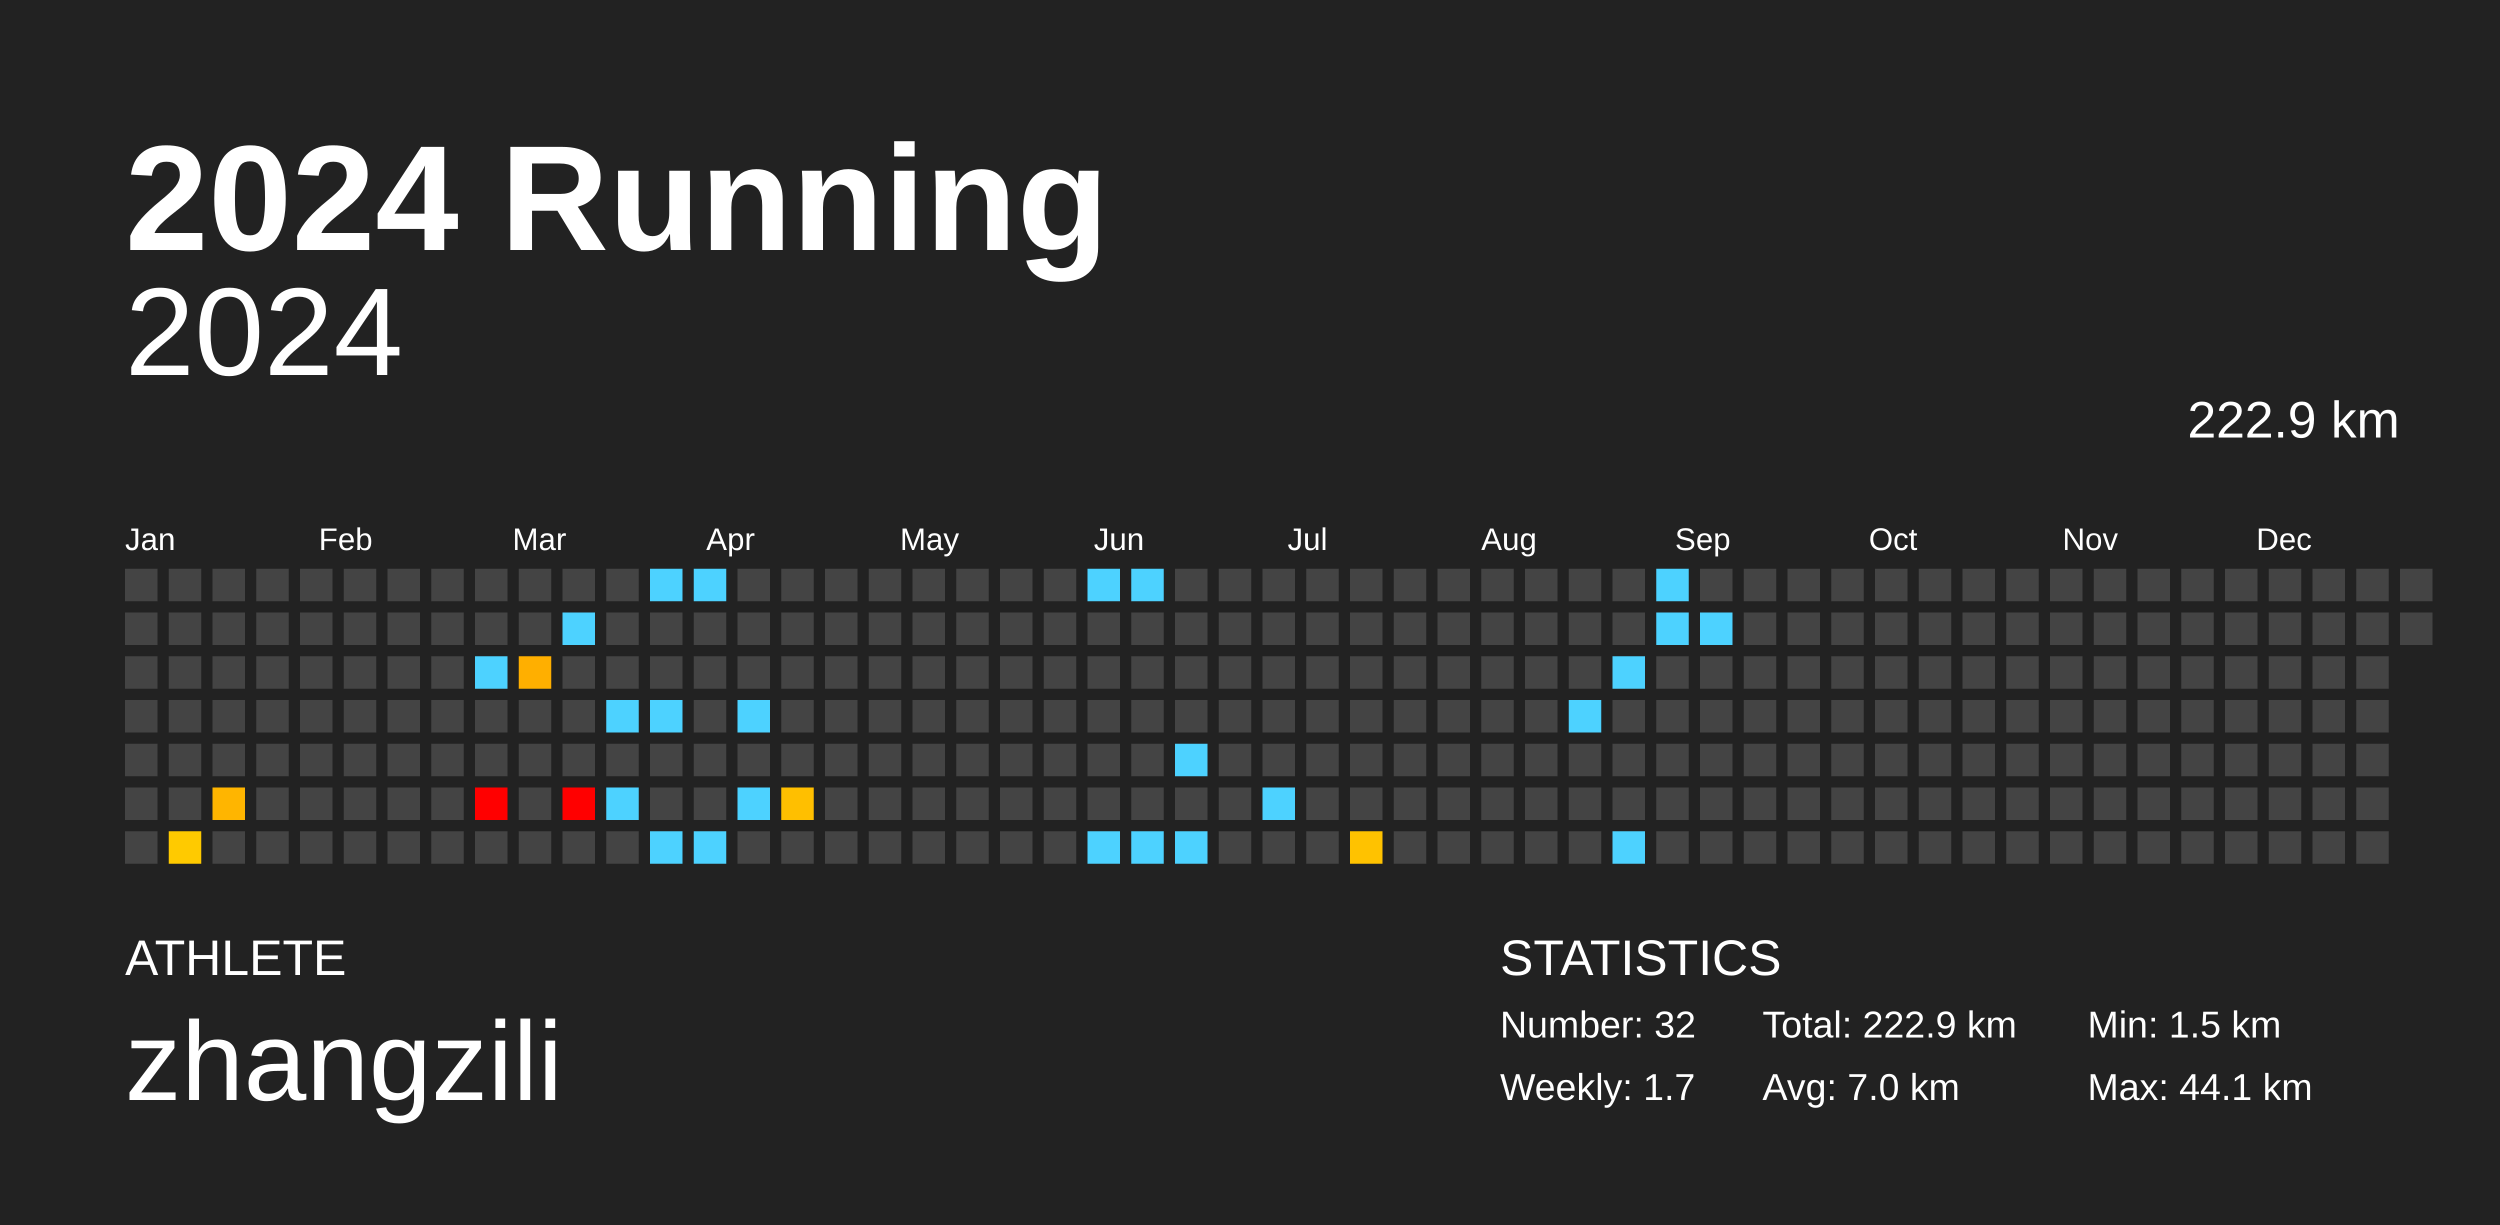
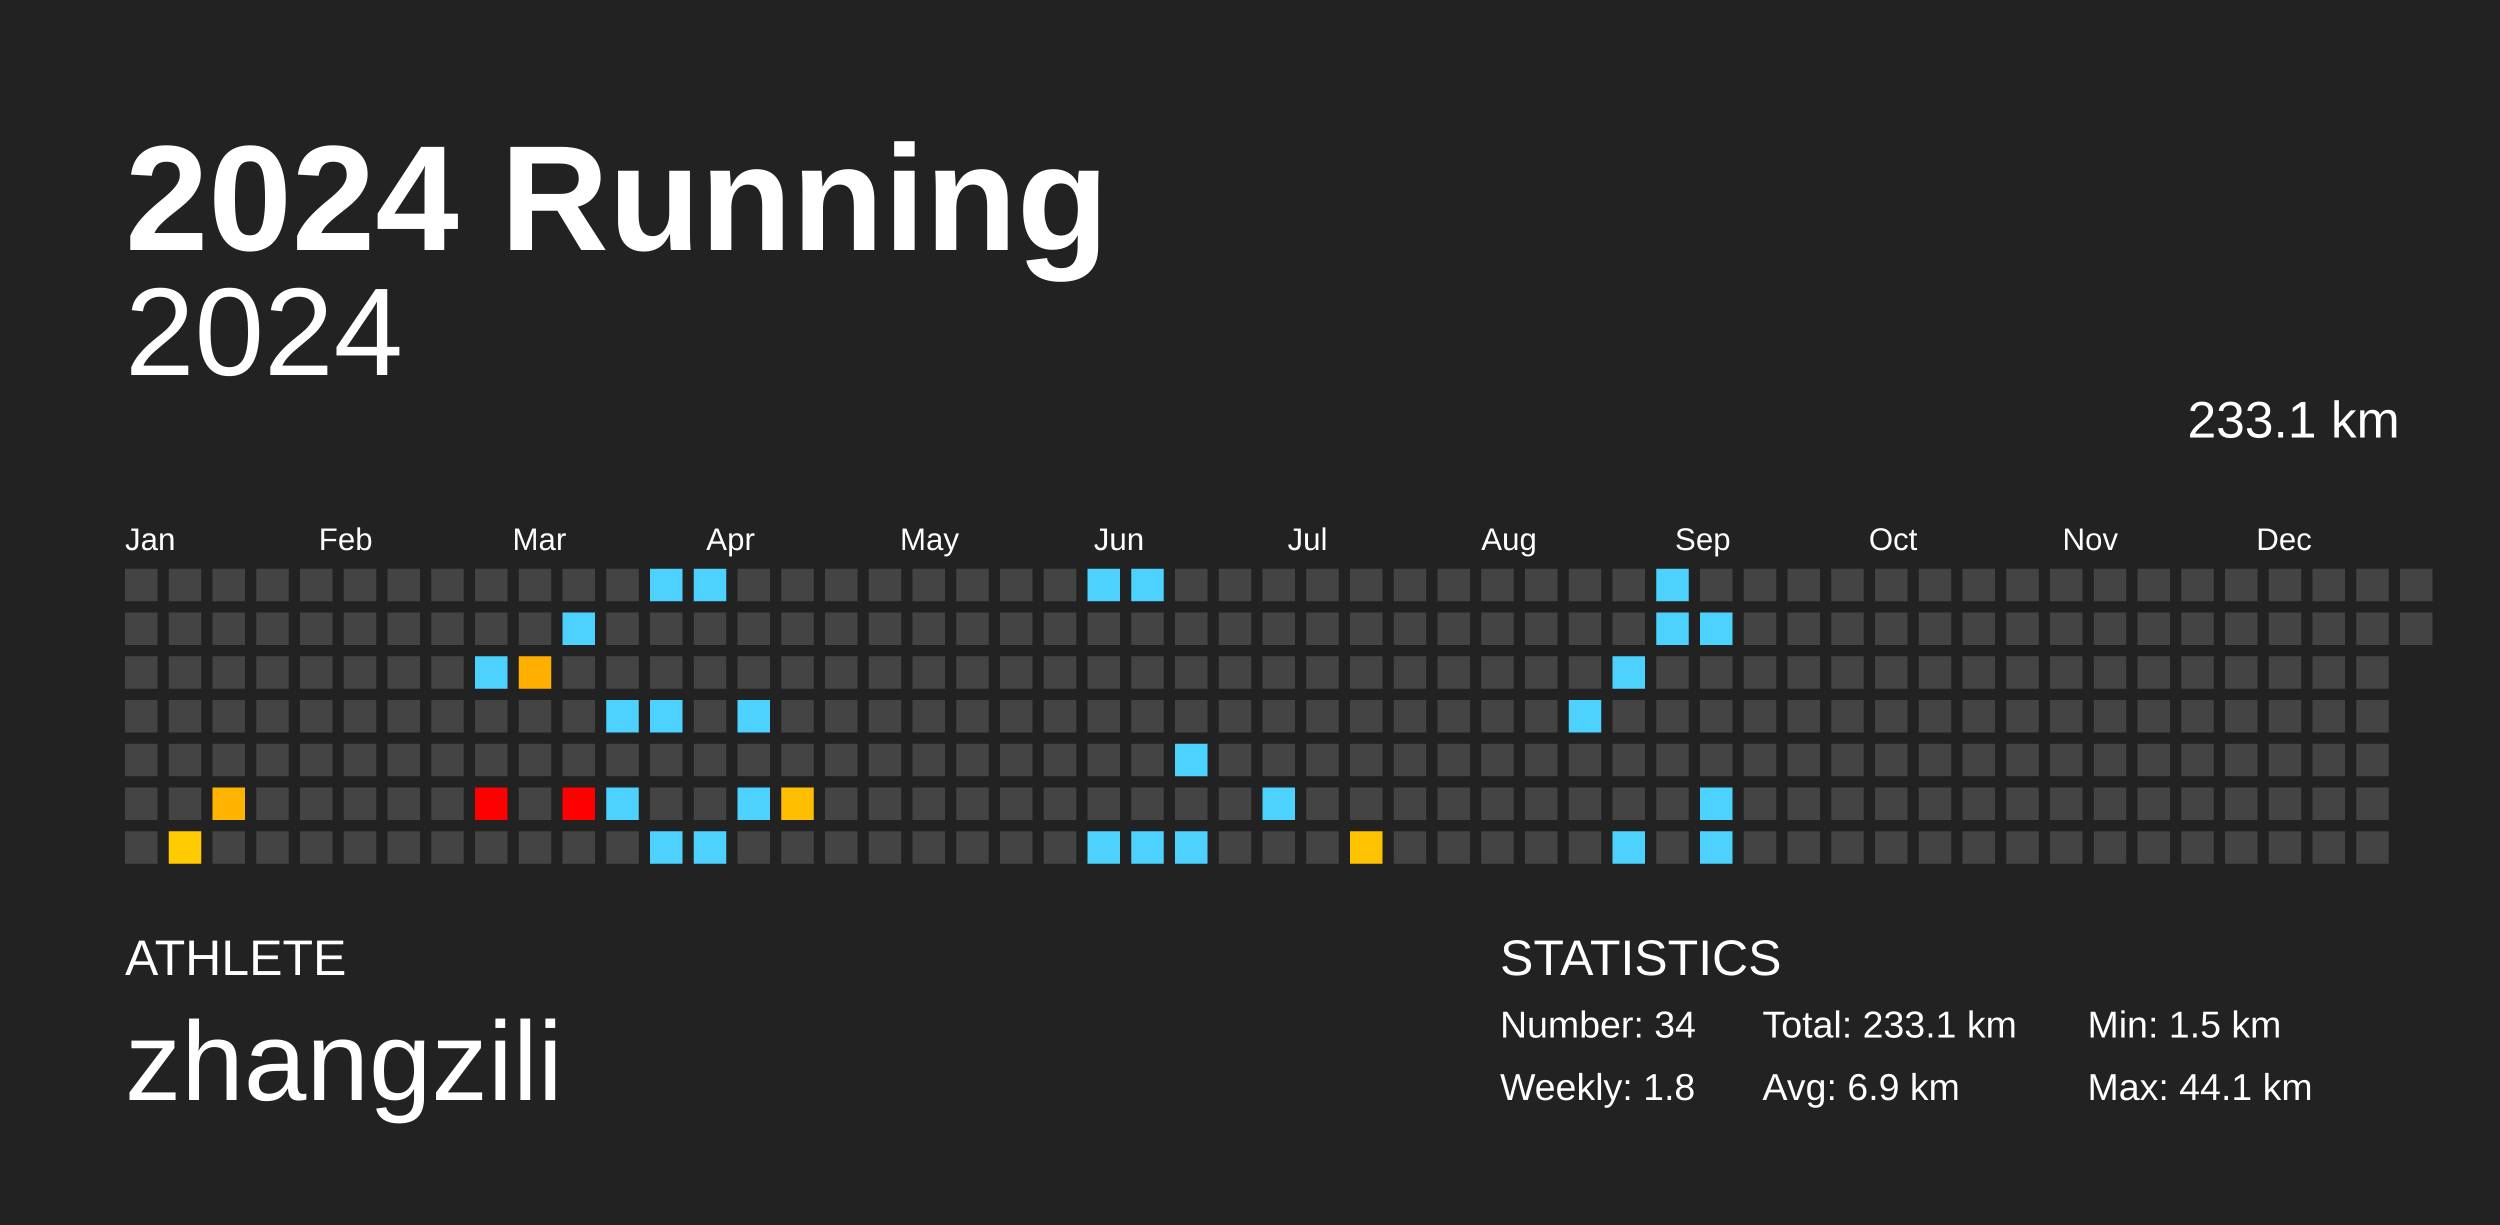
<svg xmlns="http://www.w3.org/2000/svg" baseProfile="full" height="98mm" version="1.1" viewBox="0,0,200,98" width="200mm">
  <defs />
  <rect fill="#222222" height="98" width="200" x="0" y="0" />
  <text fill="#FFFFFF" style="font-size:12px; font-family:Arial; font-weight:bold;" x="10" y="20">2024 Running</text>
  <text fill="#FFFFFF" style="font-size:4px; font-family:Arial" x="10" y="78">ATHLETE</text>
  <text fill="#FFFFFF" style="font-size:9px; font-family:Arial" x="10" y="88">zhangzili</text>
  <text fill="#FFFFFF" style="font-size:4px; font-family:Arial" x="120" y="78">STATISTICS</text>
-   <text fill="#FFFFFF" style="font-size:3px; font-family:Arial" x="120" y="83">Number: 32</text>
-   <text fill="#FFFFFF" style="font-size:3px; font-family:Arial" x="120" y="88">Weekly: 1.7</text>
-   <text fill="#FFFFFF" style="font-size:3px; font-family:Arial" x="141" y="83">Total: 222.9 km</text>
-   <text fill="#FFFFFF" style="font-size:3px; font-family:Arial" x="141" y="88">Avg: 7.0 km</text>
+   <text fill="#FFFFFF" style="font-size:3px; font-family:Arial" x="120" y="83">Number: 34</text>
+   <text fill="#FFFFFF" style="font-size:3px; font-family:Arial" x="120" y="88">Weekly: 1.8</text>
+   <text fill="#FFFFFF" style="font-size:3px; font-family:Arial" x="141" y="83">Total: 233.1 km</text>
+   <text fill="#FFFFFF" style="font-size:3px; font-family:Arial" x="141" y="88">Avg: 6.9 km</text>
  <text fill="#FFFFFF" style="font-size:3px; font-family:Arial" x="167" y="83">Min: 1.5 km</text>
  <text fill="#FFFFFF" style="font-size:3px; font-family:Arial" x="167" y="88">Max: 44.1 km</text>
  <text alignment-baseline="hanging" fill="#FFFFFF" style="font-size:10.0px; font-family:Arial;" x="10" y="30">2024</text>
-   <text alignment-baseline="hanging" fill="#FFFFFF" style="font-size:4.125px; font-family:Arial;" x="175" y="35">222.9 km</text>
+   <text alignment-baseline="hanging" fill="#FFFFFF" style="font-size:4.125px; font-family:Arial;" x="175" y="35">233.1 km</text>
  <text fill="#FFFFFF" style="font-size:2.5px; font-family:Arial" x="10.0" y="44">Jan</text>
  <text fill="#FFFFFF" style="font-size:2.5px; font-family:Arial" x="25.5" y="44">Feb</text>
  <text fill="#FFFFFF" style="font-size:2.5px; font-family:Arial" x="41.0" y="44">Mar</text>
  <text fill="#FFFFFF" style="font-size:2.5px; font-family:Arial" x="56.5" y="44">Apr</text>
  <text fill="#FFFFFF" style="font-size:2.5px; font-family:Arial" x="72.0" y="44">May</text>
  <text fill="#FFFFFF" style="font-size:2.5px; font-family:Arial" x="87.5" y="44">Jun</text>
  <text fill="#FFFFFF" style="font-size:2.5px; font-family:Arial" x="103.0" y="44">Jul</text>
  <text fill="#FFFFFF" style="font-size:2.5px; font-family:Arial" x="118.5" y="44">Aug</text>
  <text fill="#FFFFFF" style="font-size:2.5px; font-family:Arial" x="134.0" y="44">Sep</text>
  <text fill="#FFFFFF" style="font-size:2.5px; font-family:Arial" x="149.5" y="44">Oct</text>
  <text fill="#FFFFFF" style="font-size:2.5px; font-family:Arial" x="165.0" y="44">Nov</text>
  <text fill="#FFFFFF" style="font-size:2.5px; font-family:Arial" x="180.5" y="44">Dec</text>
  <rect fill="#444444" height="2.6" width="2.6" x="10.0" y="45.5" />
  <rect fill="#444444" height="2.6" width="2.6" x="10.0" y="49.0" />
  <rect fill="#444444" height="2.6" width="2.6" x="10.0" y="52.5" />
  <rect fill="#444444" height="2.6" width="2.6" x="10.0" y="56.0" />
  <rect fill="#444444" height="2.6" width="2.6" x="10.0" y="59.5" />
  <rect fill="#444444" height="2.6" width="2.6" x="10.0" y="63.0" />
  <rect fill="#444444" height="2.6" width="2.6" x="10.0" y="66.5" />
  <rect fill="#444444" height="2.6" width="2.6" x="13.5" y="45.5" />
  <rect fill="#444444" height="2.6" width="2.6" x="13.5" y="49.0" />
  <rect fill="#444444" height="2.6" width="2.6" x="13.5" y="52.5" />
  <rect fill="#444444" height="2.6" width="2.6" x="13.5" y="56.0" />
  <rect fill="#444444" height="2.6" width="2.6" x="13.5" y="59.5" />
  <rect fill="#444444" height="2.6" width="2.6" x="13.5" y="63.0" />
  <rect fill="#ffca00" height="2.6" width="2.6" x="13.5" y="66.5" />
  <rect fill="#444444" height="2.6" width="2.6" x="17.0" y="45.5" />
  <rect fill="#444444" height="2.6" width="2.6" x="17.0" y="49.0" />
  <rect fill="#444444" height="2.6" width="2.6" x="17.0" y="52.5" />
  <rect fill="#444444" height="2.6" width="2.6" x="17.0" y="56.0" />
  <rect fill="#444444" height="2.6" width="2.6" x="17.0" y="59.5" />
  <rect fill="#ffb500" height="2.6" width="2.6" x="17.0" y="63.0" />
  <rect fill="#444444" height="2.6" width="2.6" x="17.0" y="66.5" />
  <rect fill="#444444" height="2.6" width="2.6" x="20.5" y="45.5" />
  <rect fill="#444444" height="2.6" width="2.6" x="20.5" y="49.0" />
  <rect fill="#444444" height="2.6" width="2.6" x="20.5" y="52.5" />
  <rect fill="#444444" height="2.6" width="2.6" x="20.5" y="56.0" />
  <rect fill="#444444" height="2.6" width="2.6" x="20.5" y="59.5" />
  <rect fill="#444444" height="2.6" width="2.6" x="20.5" y="63.0" />
  <rect fill="#444444" height="2.6" width="2.6" x="20.5" y="66.5" />
  <rect fill="#444444" height="2.6" width="2.6" x="24.0" y="45.5" />
  <rect fill="#444444" height="2.6" width="2.6" x="24.0" y="49.0" />
  <rect fill="#444444" height="2.6" width="2.6" x="24.0" y="52.5" />
  <rect fill="#444444" height="2.6" width="2.6" x="24.0" y="56.0" />
  <rect fill="#444444" height="2.6" width="2.6" x="24.0" y="59.5" />
  <rect fill="#444444" height="2.6" width="2.6" x="24.0" y="63.0" />
  <rect fill="#444444" height="2.6" width="2.6" x="24.0" y="66.5" />
  <rect fill="#444444" height="2.6" width="2.6" x="27.5" y="45.5" />
  <rect fill="#444444" height="2.6" width="2.6" x="27.5" y="49.0" />
  <rect fill="#444444" height="2.6" width="2.6" x="27.5" y="52.5" />
  <rect fill="#444444" height="2.6" width="2.6" x="27.5" y="56.0" />
  <rect fill="#444444" height="2.6" width="2.6" x="27.5" y="59.5" />
  <rect fill="#444444" height="2.6" width="2.6" x="27.5" y="63.0" />
  <rect fill="#444444" height="2.6" width="2.6" x="27.5" y="66.5" />
  <rect fill="#444444" height="2.6" width="2.6" x="31.0" y="45.5" />
  <rect fill="#444444" height="2.6" width="2.6" x="31.0" y="49.0" />
  <rect fill="#444444" height="2.6" width="2.6" x="31.0" y="52.5" />
  <rect fill="#444444" height="2.6" width="2.6" x="31.0" y="56.0" />
  <rect fill="#444444" height="2.6" width="2.6" x="31.0" y="59.5" />
  <rect fill="#444444" height="2.6" width="2.6" x="31.0" y="63.0" />
  <rect fill="#444444" height="2.6" width="2.6" x="31.0" y="66.5" />
  <rect fill="#444444" height="2.6" width="2.6" x="34.5" y="45.5" />
  <rect fill="#444444" height="2.6" width="2.6" x="34.5" y="49.0" />
  <rect fill="#444444" height="2.6" width="2.6" x="34.5" y="52.5" />
  <rect fill="#444444" height="2.6" width="2.6" x="34.5" y="56.0" />
  <rect fill="#444444" height="2.6" width="2.6" x="34.5" y="59.5" />
  <rect fill="#444444" height="2.6" width="2.6" x="34.5" y="63.0" />
  <rect fill="#444444" height="2.6" width="2.6" x="34.5" y="66.5" />
  <rect fill="#444444" height="2.6" width="2.6" x="38.0" y="45.5" />
  <rect fill="#444444" height="2.6" width="2.6" x="38.0" y="49.0" />
  <rect fill="#4dd2ff" height="2.6" width="2.6" x="38.0" y="52.5" />
  <rect fill="#444444" height="2.6" width="2.6" x="38.0" y="56.0" />
  <rect fill="#444444" height="2.6" width="2.6" x="38.0" y="59.5" />
  <rect fill="red" height="2.6" width="2.6" x="38.0" y="63.0" />
  <rect fill="#444444" height="2.6" width="2.6" x="38.0" y="66.5" />
  <rect fill="#444444" height="2.6" width="2.6" x="41.5" y="45.5" />
  <rect fill="#444444" height="2.6" width="2.6" x="41.5" y="49.0" />
  <rect fill="#ffaf00" height="2.6" width="2.6" x="41.5" y="52.5" />
  <rect fill="#444444" height="2.6" width="2.6" x="41.5" y="56.0" />
  <rect fill="#444444" height="2.6" width="2.6" x="41.5" y="59.5" />
  <rect fill="#444444" height="2.6" width="2.6" x="41.5" y="63.0" />
  <rect fill="#444444" height="2.6" width="2.6" x="41.5" y="66.5" />
  <rect fill="#444444" height="2.6" width="2.6" x="45.0" y="45.5" />
  <rect fill="#4dd2ff" height="2.6" width="2.6" x="45.0" y="49.0" />
  <rect fill="#444444" height="2.6" width="2.6" x="45.0" y="52.5" />
  <rect fill="#444444" height="2.6" width="2.6" x="45.0" y="56.0" />
  <rect fill="#444444" height="2.6" width="2.6" x="45.0" y="59.5" />
  <rect fill="red" height="2.6" width="2.6" x="45.0" y="63.0" />
  <rect fill="#444444" height="2.6" width="2.6" x="45.0" y="66.5" />
  <rect fill="#444444" height="2.6" width="2.6" x="48.5" y="45.5" />
  <rect fill="#444444" height="2.6" width="2.6" x="48.5" y="49.0" />
  <rect fill="#444444" height="2.6" width="2.6" x="48.5" y="52.5" />
  <rect fill="#4dd2ff" height="2.6" width="2.6" x="48.5" y="56.0" />
  <rect fill="#444444" height="2.6" width="2.6" x="48.5" y="59.5" />
  <rect fill="#4dd2ff" height="2.6" width="2.6" x="48.5" y="63.0" />
  <rect fill="#444444" height="2.6" width="2.6" x="48.5" y="66.5" />
  <rect fill="#4dd2ff" height="2.6" width="2.6" x="52.0" y="45.5" />
  <rect fill="#444444" height="2.6" width="2.6" x="52.0" y="49.0" />
  <rect fill="#444444" height="2.6" width="2.6" x="52.0" y="52.5" />
  <rect fill="#4dd2ff" height="2.6" width="2.6" x="52.0" y="56.0" />
  <rect fill="#444444" height="2.6" width="2.6" x="52.0" y="59.5" />
  <rect fill="#444444" height="2.6" width="2.6" x="52.0" y="63.0" />
  <rect fill="#4dd2ff" height="2.6" width="2.6" x="52.0" y="66.5" />
  <rect fill="#4dd2ff" height="2.6" width="2.6" x="55.5" y="45.5" />
  <rect fill="#444444" height="2.6" width="2.6" x="55.5" y="49.0" />
  <rect fill="#444444" height="2.6" width="2.6" x="55.5" y="52.5" />
  <rect fill="#444444" height="2.6" width="2.6" x="55.5" y="56.0" />
  <rect fill="#444444" height="2.6" width="2.6" x="55.5" y="59.5" />
  <rect fill="#444444" height="2.6" width="2.6" x="55.5" y="63.0" />
  <rect fill="#4dd2ff" height="2.6" width="2.6" x="55.5" y="66.5" />
  <rect fill="#444444" height="2.6" width="2.6" x="59.0" y="45.5" />
  <rect fill="#444444" height="2.6" width="2.6" x="59.0" y="49.0" />
  <rect fill="#444444" height="2.6" width="2.6" x="59.0" y="52.5" />
  <rect fill="#4dd2ff" height="2.6" width="2.6" x="59.0" y="56.0" />
  <rect fill="#444444" height="2.6" width="2.6" x="59.0" y="59.5" />
  <rect fill="#4dd2ff" height="2.6" width="2.6" x="59.0" y="63.0" />
  <rect fill="#444444" height="2.6" width="2.6" x="59.0" y="66.5" />
  <rect fill="#444444" height="2.6" width="2.6" x="62.5" y="45.5" />
  <rect fill="#444444" height="2.6" width="2.6" x="62.5" y="49.0" />
  <rect fill="#444444" height="2.6" width="2.6" x="62.5" y="52.5" />
  <rect fill="#444444" height="2.6" width="2.6" x="62.5" y="56.0" />
  <rect fill="#444444" height="2.6" width="2.6" x="62.5" y="59.5" />
  <rect fill="#ffbf00" height="2.6" width="2.6" x="62.5" y="63.0" />
  <rect fill="#444444" height="2.6" width="2.6" x="62.5" y="66.5" />
  <rect fill="#444444" height="2.6" width="2.6" x="66.0" y="45.5" />
  <rect fill="#444444" height="2.6" width="2.6" x="66.0" y="49.0" />
  <rect fill="#444444" height="2.6" width="2.6" x="66.0" y="52.5" />
  <rect fill="#444444" height="2.6" width="2.6" x="66.0" y="56.0" />
  <rect fill="#444444" height="2.6" width="2.6" x="66.0" y="59.5" />
  <rect fill="#444444" height="2.6" width="2.6" x="66.0" y="63.0" />
  <rect fill="#444444" height="2.6" width="2.6" x="66.0" y="66.5" />
  <rect fill="#444444" height="2.6" width="2.6" x="69.5" y="45.5" />
  <rect fill="#444444" height="2.6" width="2.6" x="69.5" y="49.0" />
  <rect fill="#444444" height="2.6" width="2.6" x="69.5" y="52.5" />
  <rect fill="#444444" height="2.6" width="2.6" x="69.5" y="56.0" />
  <rect fill="#444444" height="2.6" width="2.6" x="69.5" y="59.5" />
  <rect fill="#444444" height="2.6" width="2.6" x="69.5" y="63.0" />
  <rect fill="#444444" height="2.6" width="2.6" x="69.5" y="66.5" />
  <rect fill="#444444" height="2.6" width="2.6" x="73.0" y="45.5" />
  <rect fill="#444444" height="2.6" width="2.6" x="73.0" y="49.0" />
  <rect fill="#444444" height="2.6" width="2.6" x="73.0" y="52.5" />
  <rect fill="#444444" height="2.6" width="2.6" x="73.0" y="56.0" />
  <rect fill="#444444" height="2.6" width="2.6" x="73.0" y="59.5" />
  <rect fill="#444444" height="2.6" width="2.6" x="73.0" y="63.0" />
  <rect fill="#444444" height="2.6" width="2.6" x="73.0" y="66.5" />
  <rect fill="#444444" height="2.6" width="2.6" x="76.5" y="45.5" />
  <rect fill="#444444" height="2.6" width="2.6" x="76.5" y="49.0" />
  <rect fill="#444444" height="2.6" width="2.6" x="76.5" y="52.5" />
  <rect fill="#444444" height="2.6" width="2.6" x="76.5" y="56.0" />
  <rect fill="#444444" height="2.6" width="2.6" x="76.5" y="59.5" />
  <rect fill="#444444" height="2.6" width="2.6" x="76.5" y="63.0" />
  <rect fill="#444444" height="2.6" width="2.6" x="76.5" y="66.5" />
  <rect fill="#444444" height="2.6" width="2.6" x="80.0" y="45.5" />
  <rect fill="#444444" height="2.6" width="2.6" x="80.0" y="49.0" />
  <rect fill="#444444" height="2.6" width="2.6" x="80.0" y="52.5" />
  <rect fill="#444444" height="2.6" width="2.6" x="80.0" y="56.0" />
  <rect fill="#444444" height="2.6" width="2.6" x="80.0" y="59.5" />
  <rect fill="#444444" height="2.6" width="2.6" x="80.0" y="63.0" />
  <rect fill="#444444" height="2.6" width="2.6" x="80.0" y="66.5" />
  <rect fill="#444444" height="2.6" width="2.6" x="83.5" y="45.5" />
  <rect fill="#444444" height="2.6" width="2.6" x="83.5" y="49.0" />
  <rect fill="#444444" height="2.6" width="2.6" x="83.5" y="52.5" />
  <rect fill="#444444" height="2.6" width="2.6" x="83.5" y="56.0" />
  <rect fill="#444444" height="2.6" width="2.6" x="83.5" y="59.5" />
  <rect fill="#444444" height="2.6" width="2.6" x="83.5" y="63.0" />
  <rect fill="#444444" height="2.6" width="2.6" x="83.5" y="66.5" />
  <rect fill="#4dd2ff" height="2.6" width="2.6" x="87.0" y="45.5" />
  <rect fill="#444444" height="2.6" width="2.6" x="87.0" y="49.0" />
  <rect fill="#444444" height="2.6" width="2.6" x="87.0" y="52.5" />
  <rect fill="#444444" height="2.6" width="2.6" x="87.0" y="56.0" />
  <rect fill="#444444" height="2.6" width="2.6" x="87.0" y="59.5" />
  <rect fill="#444444" height="2.6" width="2.6" x="87.0" y="63.0" />
  <rect fill="#4dd2ff" height="2.6" width="2.6" x="87.0" y="66.5" />
  <rect fill="#4dd2ff" height="2.6" width="2.6" x="90.5" y="45.5" />
  <rect fill="#444444" height="2.6" width="2.6" x="90.5" y="49.0" />
  <rect fill="#444444" height="2.6" width="2.6" x="90.5" y="52.5" />
  <rect fill="#444444" height="2.6" width="2.6" x="90.5" y="56.0" />
  <rect fill="#444444" height="2.6" width="2.6" x="90.5" y="59.5" />
  <rect fill="#444444" height="2.6" width="2.6" x="90.5" y="63.0" />
  <rect fill="#4dd2ff" height="2.6" width="2.6" x="90.5" y="66.5" />
  <rect fill="#444444" height="2.6" width="2.6" x="94.0" y="45.5" />
  <rect fill="#444444" height="2.6" width="2.6" x="94.0" y="49.0" />
  <rect fill="#444444" height="2.6" width="2.6" x="94.0" y="52.5" />
  <rect fill="#444444" height="2.6" width="2.6" x="94.0" y="56.0" />
  <rect fill="#4dd2ff" height="2.6" width="2.6" x="94.0" y="59.5" />
  <rect fill="#444444" height="2.6" width="2.6" x="94.0" y="63.0" />
  <rect fill="#4dd2ff" height="2.6" width="2.6" x="94.0" y="66.5" />
  <rect fill="#444444" height="2.6" width="2.6" x="97.5" y="45.5" />
  <rect fill="#444444" height="2.6" width="2.6" x="97.5" y="49.0" />
  <rect fill="#444444" height="2.6" width="2.6" x="97.5" y="52.5" />
  <rect fill="#444444" height="2.6" width="2.6" x="97.5" y="56.0" />
  <rect fill="#444444" height="2.6" width="2.6" x="97.5" y="59.5" />
  <rect fill="#444444" height="2.6" width="2.6" x="97.5" y="63.0" />
  <rect fill="#444444" height="2.6" width="2.6" x="97.5" y="66.5" />
  <rect fill="#444444" height="2.6" width="2.6" x="101.0" y="45.5" />
  <rect fill="#444444" height="2.6" width="2.6" x="101.0" y="49.0" />
  <rect fill="#444444" height="2.6" width="2.6" x="101.0" y="52.5" />
  <rect fill="#444444" height="2.6" width="2.6" x="101.0" y="56.0" />
  <rect fill="#444444" height="2.6" width="2.6" x="101.0" y="59.5" />
  <rect fill="#4dd2ff" height="2.6" width="2.6" x="101.0" y="63.0" />
  <rect fill="#444444" height="2.6" width="2.6" x="101.0" y="66.5" />
  <rect fill="#444444" height="2.6" width="2.6" x="104.5" y="45.5" />
  <rect fill="#444444" height="2.6" width="2.6" x="104.5" y="49.0" />
  <rect fill="#444444" height="2.6" width="2.6" x="104.5" y="52.5" />
  <rect fill="#444444" height="2.6" width="2.6" x="104.5" y="56.0" />
  <rect fill="#444444" height="2.6" width="2.6" x="104.5" y="59.5" />
  <rect fill="#444444" height="2.6" width="2.6" x="104.5" y="63.0" />
  <rect fill="#444444" height="2.6" width="2.6" x="104.5" y="66.5" />
  <rect fill="#444444" height="2.6" width="2.6" x="108.0" y="45.5" />
  <rect fill="#444444" height="2.6" width="2.6" x="108.0" y="49.0" />
  <rect fill="#444444" height="2.6" width="2.6" x="108.0" y="52.5" />
  <rect fill="#444444" height="2.6" width="2.6" x="108.0" y="56.0" />
  <rect fill="#444444" height="2.6" width="2.6" x="108.0" y="59.5" />
  <rect fill="#444444" height="2.6" width="2.6" x="108.0" y="63.0" />
  <rect fill="#ffc200" height="2.6" width="2.6" x="108.0" y="66.5" />
  <rect fill="#444444" height="2.6" width="2.6" x="111.5" y="45.5" />
  <rect fill="#444444" height="2.6" width="2.6" x="111.5" y="49.0" />
  <rect fill="#444444" height="2.6" width="2.6" x="111.5" y="52.5" />
  <rect fill="#444444" height="2.6" width="2.6" x="111.5" y="56.0" />
  <rect fill="#444444" height="2.6" width="2.6" x="111.5" y="59.5" />
  <rect fill="#444444" height="2.6" width="2.6" x="111.5" y="63.0" />
  <rect fill="#444444" height="2.6" width="2.6" x="111.5" y="66.5" />
  <rect fill="#444444" height="2.6" width="2.6" x="115.0" y="45.5" />
  <rect fill="#444444" height="2.6" width="2.6" x="115.0" y="49.0" />
  <rect fill="#444444" height="2.6" width="2.6" x="115.0" y="52.5" />
  <rect fill="#444444" height="2.6" width="2.6" x="115.0" y="56.0" />
  <rect fill="#444444" height="2.6" width="2.6" x="115.0" y="59.5" />
  <rect fill="#444444" height="2.6" width="2.6" x="115.0" y="63.0" />
  <rect fill="#444444" height="2.6" width="2.6" x="115.0" y="66.5" />
  <rect fill="#444444" height="2.6" width="2.6" x="118.5" y="45.5" />
  <rect fill="#444444" height="2.6" width="2.6" x="118.5" y="49.0" />
  <rect fill="#444444" height="2.6" width="2.6" x="118.5" y="52.5" />
  <rect fill="#444444" height="2.6" width="2.6" x="118.5" y="56.0" />
  <rect fill="#444444" height="2.6" width="2.6" x="118.5" y="59.5" />
  <rect fill="#444444" height="2.6" width="2.6" x="118.5" y="63.0" />
  <rect fill="#444444" height="2.6" width="2.6" x="118.5" y="66.5" />
  <rect fill="#444444" height="2.6" width="2.6" x="122.0" y="45.5" />
  <rect fill="#444444" height="2.6" width="2.6" x="122.0" y="49.0" />
  <rect fill="#444444" height="2.6" width="2.6" x="122.0" y="52.5" />
  <rect fill="#444444" height="2.6" width="2.6" x="122.0" y="56.0" />
  <rect fill="#444444" height="2.6" width="2.6" x="122.0" y="59.5" />
  <rect fill="#444444" height="2.6" width="2.6" x="122.0" y="63.0" />
  <rect fill="#444444" height="2.6" width="2.6" x="122.0" y="66.5" />
  <rect fill="#444444" height="2.6" width="2.6" x="125.5" y="45.5" />
  <rect fill="#444444" height="2.6" width="2.6" x="125.5" y="49.0" />
  <rect fill="#444444" height="2.6" width="2.6" x="125.5" y="52.5" />
  <rect fill="#4dd2ff" height="2.6" width="2.6" x="125.5" y="56.0" />
  <rect fill="#444444" height="2.6" width="2.6" x="125.5" y="59.5" />
  <rect fill="#444444" height="2.6" width="2.6" x="125.5" y="63.0" />
  <rect fill="#444444" height="2.6" width="2.6" x="125.5" y="66.5" />
  <rect fill="#444444" height="2.6" width="2.6" x="129.0" y="45.5" />
  <rect fill="#444444" height="2.6" width="2.6" x="129.0" y="49.0" />
  <rect fill="#4dd2ff" height="2.6" width="2.6" x="129.0" y="52.5" />
  <rect fill="#444444" height="2.6" width="2.6" x="129.0" y="56.0" />
  <rect fill="#444444" height="2.6" width="2.6" x="129.0" y="59.5" />
  <rect fill="#444444" height="2.6" width="2.6" x="129.0" y="63.0" />
  <rect fill="#4dd2ff" height="2.6" width="2.6" x="129.0" y="66.5" />
  <rect fill="#4dd2ff" height="2.6" width="2.6" x="132.5" y="45.5" />
  <rect fill="#4dd2ff" height="2.6" width="2.6" x="132.5" y="49.0" />
  <rect fill="#444444" height="2.6" width="2.6" x="132.5" y="52.5" />
  <rect fill="#444444" height="2.6" width="2.6" x="132.5" y="56.0" />
  <rect fill="#444444" height="2.6" width="2.6" x="132.5" y="59.5" />
  <rect fill="#444444" height="2.6" width="2.6" x="132.5" y="63.0" />
  <rect fill="#444444" height="2.6" width="2.6" x="132.5" y="66.5" />
  <rect fill="#444444" height="2.6" width="2.6" x="136.0" y="45.5" />
  <rect fill="#4dd2ff" height="2.6" width="2.6" x="136.0" y="49.0" />
  <rect fill="#444444" height="2.6" width="2.6" x="136.0" y="52.5" />
  <rect fill="#444444" height="2.6" width="2.6" x="136.0" y="56.0" />
  <rect fill="#444444" height="2.6" width="2.6" x="136.0" y="59.5" />
-   <rect fill="#444444" height="2.6" width="2.6" x="136.0" y="63.0" />
-   <rect fill="#444444" height="2.6" width="2.6" x="136.0" y="66.5" />
+   <rect fill="#4dd2ff" height="2.6" width="2.6" x="136.0" y="63.0" />
+   <rect fill="#4dd2ff" height="2.6" width="2.6" x="136.0" y="66.5" />
  <rect fill="#444444" height="2.6" width="2.6" x="139.5" y="45.5" />
  <rect fill="#444444" height="2.6" width="2.6" x="139.5" y="49.0" />
  <rect fill="#444444" height="2.6" width="2.6" x="139.5" y="52.5" />
  <rect fill="#444444" height="2.6" width="2.6" x="139.5" y="56.0" />
  <rect fill="#444444" height="2.6" width="2.6" x="139.5" y="59.5" />
  <rect fill="#444444" height="2.6" width="2.6" x="139.5" y="63.0" />
  <rect fill="#444444" height="2.6" width="2.6" x="139.5" y="66.5" />
  <rect fill="#444444" height="2.6" width="2.6" x="143.0" y="45.5" />
  <rect fill="#444444" height="2.6" width="2.6" x="143.0" y="49.0" />
  <rect fill="#444444" height="2.6" width="2.6" x="143.0" y="52.5" />
  <rect fill="#444444" height="2.6" width="2.6" x="143.0" y="56.0" />
  <rect fill="#444444" height="2.6" width="2.6" x="143.0" y="59.5" />
  <rect fill="#444444" height="2.6" width="2.6" x="143.0" y="63.0" />
  <rect fill="#444444" height="2.6" width="2.6" x="143.0" y="66.5" />
  <rect fill="#444444" height="2.6" width="2.6" x="146.5" y="45.5" />
  <rect fill="#444444" height="2.6" width="2.6" x="146.5" y="49.0" />
  <rect fill="#444444" height="2.6" width="2.6" x="146.5" y="52.5" />
  <rect fill="#444444" height="2.6" width="2.6" x="146.5" y="56.0" />
  <rect fill="#444444" height="2.6" width="2.6" x="146.5" y="59.5" />
  <rect fill="#444444" height="2.6" width="2.6" x="146.5" y="63.0" />
  <rect fill="#444444" height="2.6" width="2.6" x="146.5" y="66.5" />
  <rect fill="#444444" height="2.6" width="2.6" x="150.0" y="45.5" />
  <rect fill="#444444" height="2.6" width="2.6" x="150.0" y="49.0" />
  <rect fill="#444444" height="2.6" width="2.6" x="150.0" y="52.5" />
  <rect fill="#444444" height="2.6" width="2.6" x="150.0" y="56.0" />
  <rect fill="#444444" height="2.6" width="2.6" x="150.0" y="59.5" />
  <rect fill="#444444" height="2.6" width="2.6" x="150.0" y="63.0" />
  <rect fill="#444444" height="2.6" width="2.6" x="150.0" y="66.5" />
  <rect fill="#444444" height="2.6" width="2.6" x="153.5" y="45.5" />
  <rect fill="#444444" height="2.6" width="2.6" x="153.5" y="49.0" />
  <rect fill="#444444" height="2.6" width="2.6" x="153.5" y="52.5" />
  <rect fill="#444444" height="2.6" width="2.6" x="153.5" y="56.0" />
  <rect fill="#444444" height="2.6" width="2.6" x="153.5" y="59.5" />
  <rect fill="#444444" height="2.6" width="2.6" x="153.5" y="63.0" />
  <rect fill="#444444" height="2.6" width="2.6" x="153.5" y="66.5" />
  <rect fill="#444444" height="2.6" width="2.6" x="157.0" y="45.5" />
  <rect fill="#444444" height="2.6" width="2.6" x="157.0" y="49.0" />
  <rect fill="#444444" height="2.6" width="2.6" x="157.0" y="52.5" />
  <rect fill="#444444" height="2.6" width="2.6" x="157.0" y="56.0" />
  <rect fill="#444444" height="2.6" width="2.6" x="157.0" y="59.5" />
  <rect fill="#444444" height="2.6" width="2.6" x="157.0" y="63.0" />
  <rect fill="#444444" height="2.6" width="2.6" x="157.0" y="66.5" />
  <rect fill="#444444" height="2.6" width="2.6" x="160.5" y="45.5" />
  <rect fill="#444444" height="2.6" width="2.6" x="160.5" y="49.0" />
  <rect fill="#444444" height="2.6" width="2.6" x="160.5" y="52.5" />
  <rect fill="#444444" height="2.6" width="2.6" x="160.5" y="56.0" />
  <rect fill="#444444" height="2.6" width="2.6" x="160.5" y="59.5" />
  <rect fill="#444444" height="2.6" width="2.6" x="160.5" y="63.0" />
  <rect fill="#444444" height="2.6" width="2.6" x="160.5" y="66.5" />
  <rect fill="#444444" height="2.6" width="2.6" x="164.0" y="45.5" />
  <rect fill="#444444" height="2.6" width="2.6" x="164.0" y="49.0" />
  <rect fill="#444444" height="2.6" width="2.6" x="164.0" y="52.5" />
  <rect fill="#444444" height="2.6" width="2.6" x="164.0" y="56.0" />
  <rect fill="#444444" height="2.6" width="2.6" x="164.0" y="59.5" />
  <rect fill="#444444" height="2.6" width="2.6" x="164.0" y="63.0" />
  <rect fill="#444444" height="2.6" width="2.6" x="164.0" y="66.5" />
  <rect fill="#444444" height="2.6" width="2.6" x="167.5" y="45.5" />
  <rect fill="#444444" height="2.6" width="2.6" x="167.5" y="49.0" />
  <rect fill="#444444" height="2.6" width="2.6" x="167.5" y="52.5" />
  <rect fill="#444444" height="2.6" width="2.6" x="167.5" y="56.0" />
  <rect fill="#444444" height="2.6" width="2.6" x="167.5" y="59.5" />
  <rect fill="#444444" height="2.6" width="2.6" x="167.5" y="63.0" />
  <rect fill="#444444" height="2.6" width="2.6" x="167.5" y="66.5" />
  <rect fill="#444444" height="2.6" width="2.6" x="171.0" y="45.5" />
  <rect fill="#444444" height="2.6" width="2.6" x="171.0" y="49.0" />
  <rect fill="#444444" height="2.6" width="2.6" x="171.0" y="52.5" />
  <rect fill="#444444" height="2.6" width="2.6" x="171.0" y="56.0" />
  <rect fill="#444444" height="2.6" width="2.6" x="171.0" y="59.5" />
  <rect fill="#444444" height="2.6" width="2.6" x="171.0" y="63.0" />
  <rect fill="#444444" height="2.6" width="2.6" x="171.0" y="66.5" />
  <rect fill="#444444" height="2.6" width="2.6" x="174.5" y="45.5" />
  <rect fill="#444444" height="2.6" width="2.6" x="174.5" y="49.0" />
  <rect fill="#444444" height="2.6" width="2.6" x="174.5" y="52.5" />
  <rect fill="#444444" height="2.6" width="2.6" x="174.5" y="56.0" />
  <rect fill="#444444" height="2.6" width="2.6" x="174.5" y="59.5" />
  <rect fill="#444444" height="2.6" width="2.6" x="174.5" y="63.0" />
  <rect fill="#444444" height="2.6" width="2.6" x="174.5" y="66.5" />
  <rect fill="#444444" height="2.6" width="2.6" x="178.0" y="45.5" />
  <rect fill="#444444" height="2.6" width="2.6" x="178.0" y="49.0" />
  <rect fill="#444444" height="2.6" width="2.6" x="178.0" y="52.5" />
  <rect fill="#444444" height="2.6" width="2.6" x="178.0" y="56.0" />
  <rect fill="#444444" height="2.6" width="2.6" x="178.0" y="59.5" />
  <rect fill="#444444" height="2.6" width="2.6" x="178.0" y="63.0" />
  <rect fill="#444444" height="2.6" width="2.6" x="178.0" y="66.5" />
  <rect fill="#444444" height="2.6" width="2.6" x="181.5" y="45.5" />
  <rect fill="#444444" height="2.6" width="2.6" x="181.5" y="49.0" />
  <rect fill="#444444" height="2.6" width="2.6" x="181.5" y="52.5" />
  <rect fill="#444444" height="2.6" width="2.6" x="181.5" y="56.0" />
  <rect fill="#444444" height="2.6" width="2.6" x="181.5" y="59.5" />
  <rect fill="#444444" height="2.6" width="2.6" x="181.5" y="63.0" />
  <rect fill="#444444" height="2.6" width="2.6" x="181.5" y="66.5" />
  <rect fill="#444444" height="2.6" width="2.6" x="185.0" y="45.5" />
  <rect fill="#444444" height="2.6" width="2.6" x="185.0" y="49.0" />
  <rect fill="#444444" height="2.6" width="2.6" x="185.0" y="52.5" />
  <rect fill="#444444" height="2.6" width="2.6" x="185.0" y="56.0" />
  <rect fill="#444444" height="2.6" width="2.6" x="185.0" y="59.5" />
  <rect fill="#444444" height="2.6" width="2.6" x="185.0" y="63.0" />
  <rect fill="#444444" height="2.6" width="2.6" x="185.0" y="66.5" />
  <rect fill="#444444" height="2.6" width="2.6" x="188.5" y="45.5" />
  <rect fill="#444444" height="2.6" width="2.6" x="188.5" y="49.0" />
  <rect fill="#444444" height="2.6" width="2.6" x="188.5" y="52.5" />
  <rect fill="#444444" height="2.6" width="2.6" x="188.5" y="56.0" />
  <rect fill="#444444" height="2.6" width="2.6" x="188.5" y="59.5" />
  <rect fill="#444444" height="2.6" width="2.6" x="188.5" y="63.0" />
  <rect fill="#444444" height="2.6" width="2.6" x="188.5" y="66.5" />
  <rect fill="#444444" height="2.6" width="2.6" x="192.0" y="45.5" />
  <rect fill="#444444" height="2.6" width="2.6" x="192.0" y="49.0" />
</svg>
